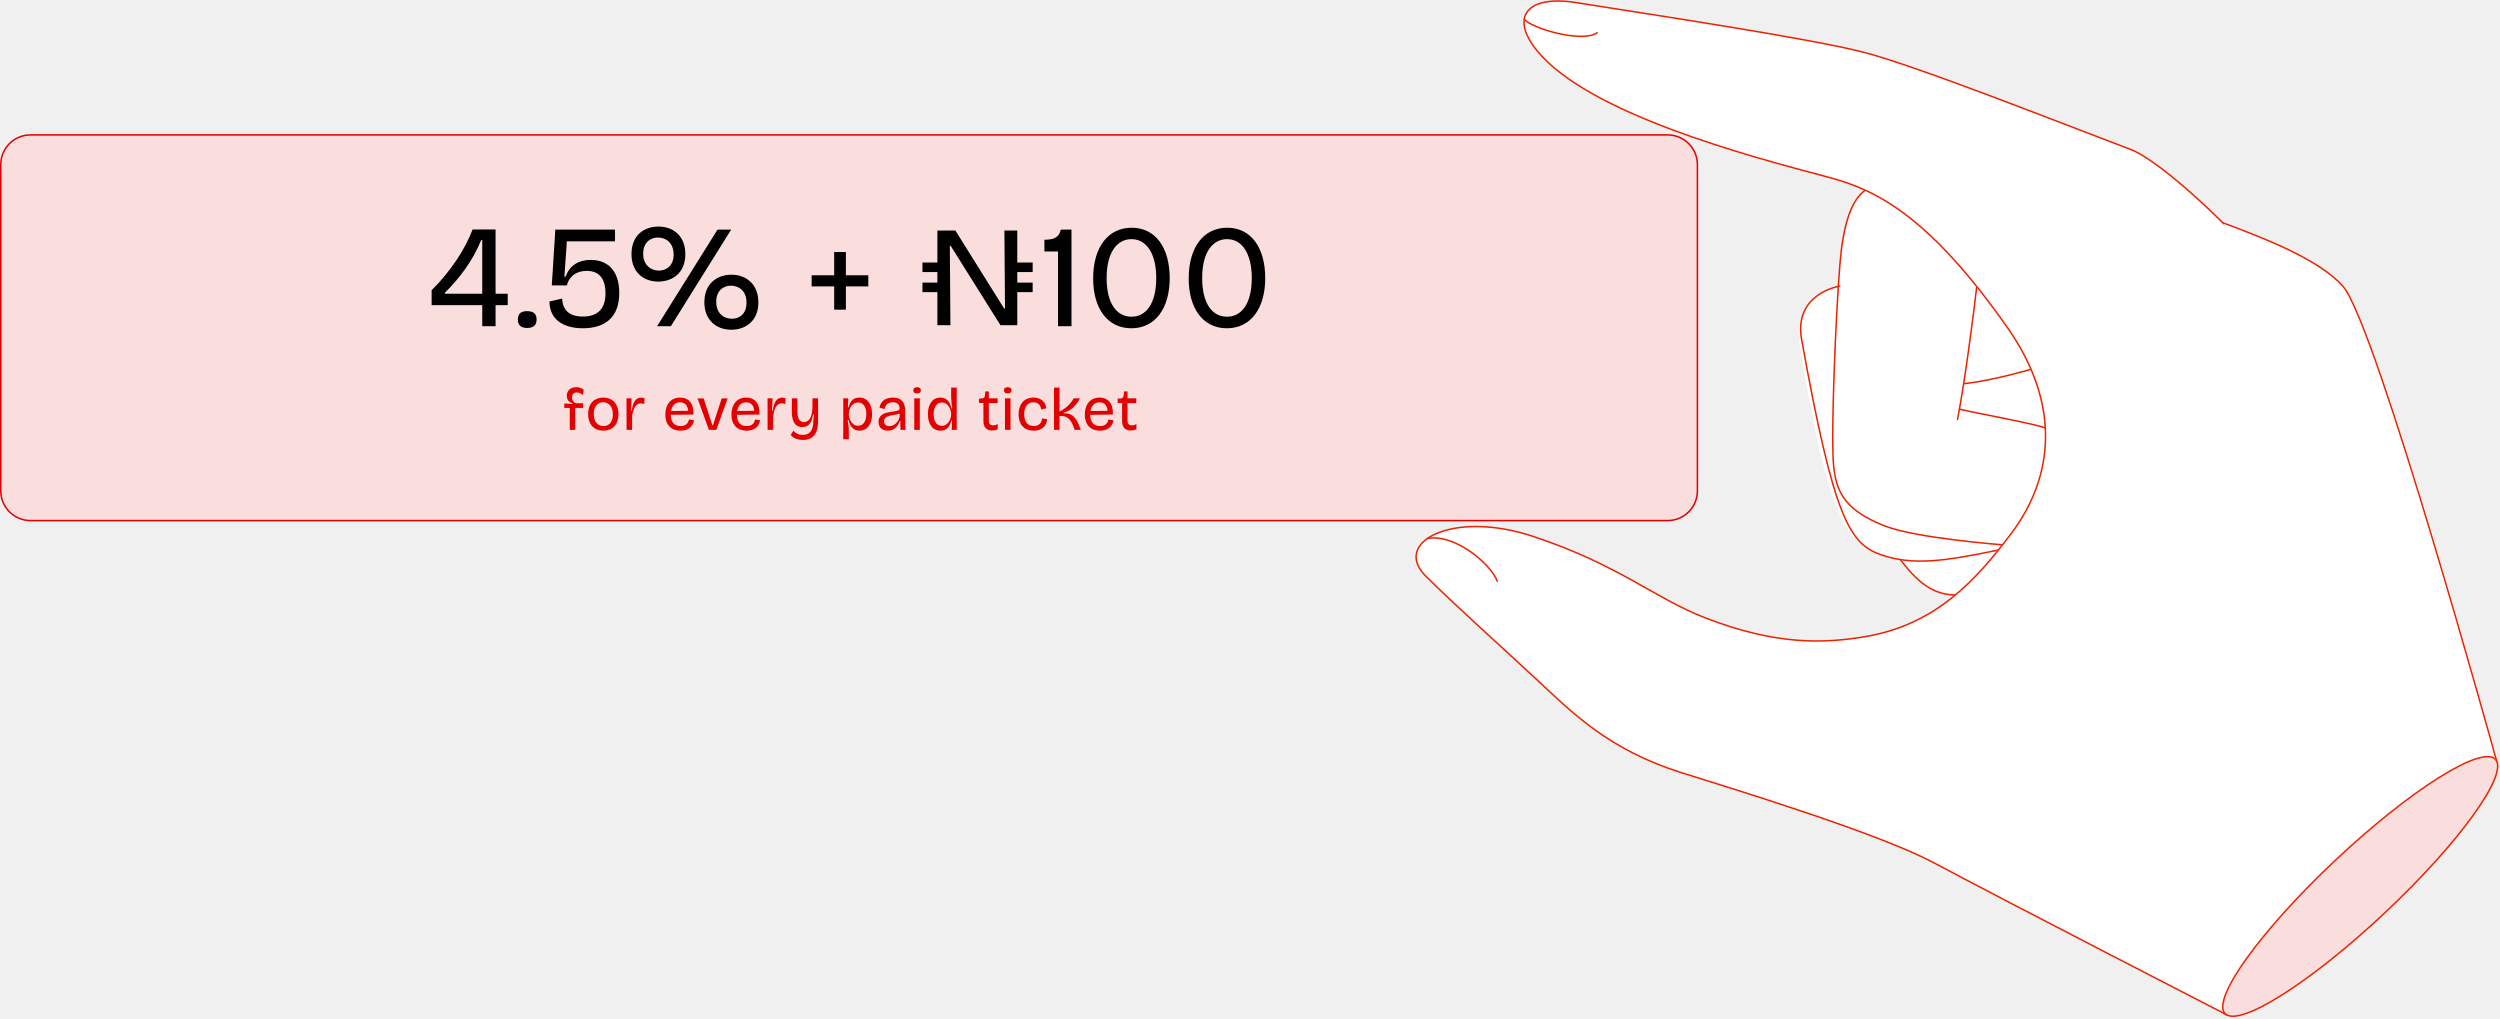
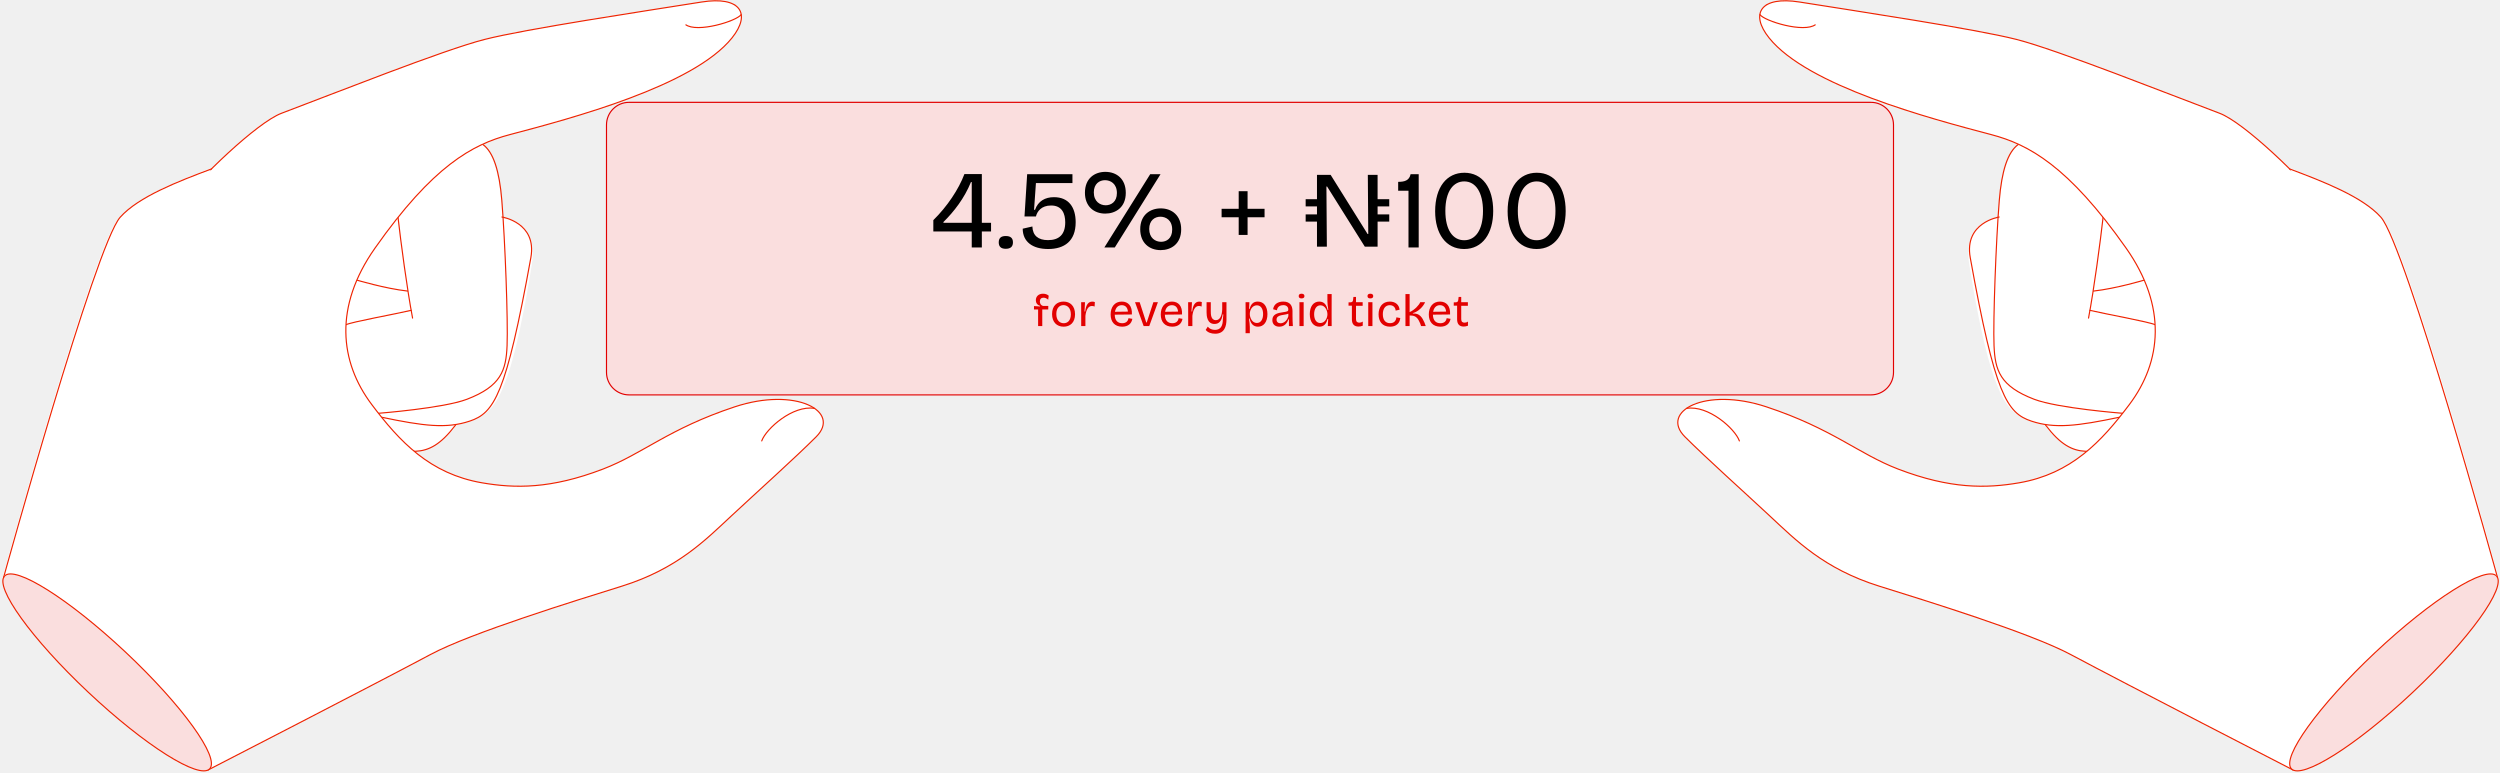
- <svg xmlns="http://www.w3.org/2000/svg" width="820" height="334" viewBox="0 0 820 334" fill="none">
-   <path d="M502.797 2.153C505.893 7.087 522.401 11.615 530.597 9.821" stroke="#EE2200" stroke-width="0.5" stroke-linecap="round" stroke-linejoin="round" />
-   <path d="M613.502 61.351C609.748 64.098 605.007 66.861 602.845 94.37C602.845 94.37 587.506 94.981 590.496 114.181C593.487 133.374 597.681 153.762 601.494 163.788C605.307 173.814 608.226 180.947 623.313 183.881C623.313 183.881 628.612 193.46 641.289 195.483L667.115 190.273L686.096 131.169L668.39 79.922L613.496 61.351H613.502Z" fill="white" />
-   <path d="M623.494 183.792C629.985 192.354 635.079 194.871 640.771 195.136C651.434 195.636 660.786 191.76 677.576 183.128" stroke="#EE2200" stroke-width="0.5" stroke-linecap="round" stroke-linejoin="round" />
-   <path d="M611.738 62.433C607.121 65.732 604.53 73.918 603.496 86.596C602.068 104.137 600.776 138.702 601.217 149.404C601.657 160.106 603.737 166.969 618.588 172.649C628.746 176.53 656.821 178.706 656.821 178.706" stroke="#EE2200" stroke-width="0.5" stroke-linecap="round" stroke-linejoin="round" />
-   <path d="M648.374 93.97C647.199 104.361 644.432 125.23 642.082 137.532" stroke="#EE2200" stroke-width="0.5" stroke-linecap="round" stroke-linejoin="round" />
-   <path d="M642.693 134.192C649.272 135.762 668.506 139.208 670.968 140.443" stroke="#EE2200" stroke-width="0.5" stroke-linecap="round" stroke-linejoin="round" />
-   <path d="M603.427 93.84C603.427 93.84 588.187 96.204 590.937 111.411C601.693 170.956 606.804 178.571 617.408 182.105C627.419 185.439 637.306 184.216 655.477 180.405" stroke="#EE2200" stroke-width="0.5" stroke-linecap="round" stroke-linejoin="round" />
-   <path d="M644.262 125.853C653.985 124.783 666.416 121.049 666.416 121.049" stroke="#EE2200" stroke-width="0.5" stroke-linecap="round" stroke-linejoin="round" />
-   <path d="M730.556 332.96C730.556 332.96 658.079 295.691 634.357 283.018C616.692 273.58 571.433 259.667 551.494 253.428C527.66 245.972 515.517 233.582 504.284 223.121C493.052 212.66 476.708 198.017 467.549 188.856C456.622 177.918 476.355 167.163 502.81 175.925C531.32 185.369 542.57 196.236 559.707 202.81C582.389 211.513 597.881 211.201 612.027 208.773C634.557 204.903 647.652 190.996 659.754 174.896C673.665 156.384 676.121 132.575 658.344 107.307C633.317 71.725 616.145 62.457 600.06 58.217C573.407 51.184 520.663 37.224 503.967 16.396C495.472 5.799 500.425 -1.78 517.103 0.872C542.335 4.888 593.157 12.521 610.94 17.054C628.729 21.588 677.066 40.823 698.75 48.979C709.336 52.966 723.6 67.92 728.259 72.354C728.259 72.354 731.913 73.712 733.211 74.23C747.557 79.928 761.61 86.108 769.453 94.905C780.192 106.942 819.458 250.047 819.458 250.047L730.544 332.978L730.556 332.96Z" fill="white" />
-   <path d="M730.556 332.96C730.556 332.96 658.079 295.691 634.357 283.018C616.692 273.58 571.433 259.667 551.494 253.428C527.66 245.972 515.517 233.582 504.284 223.121C493.052 212.66 476.708 198.017 467.549 188.856C456.622 177.918 476.355 167.163 502.81 175.925C531.32 185.369 542.57 196.236 559.707 202.81C582.389 211.513 597.881 211.201 612.027 208.773C634.557 204.903 647.652 190.996 659.754 174.896C673.665 156.384 676.121 132.575 658.344 107.307C633.317 71.725 616.145 62.457 600.06 58.217C573.407 51.184 520.663 37.224 503.967 16.396C495.472 5.799 500.425 -1.78 517.103 0.872C542.335 4.888 593.157 12.521 610.94 17.054C628.729 21.588 677.066 40.823 698.75 48.979C709.336 52.966 734.745 77.381 743.228 88.784" fill="white" />
-   <path d="M730.556 332.96C730.556 332.96 658.079 295.691 634.357 283.018C616.692 273.58 571.433 259.667 551.494 253.428C527.66 245.972 515.517 233.582 504.284 223.121C493.052 212.66 476.708 198.017 467.549 188.856C456.622 177.918 476.355 167.163 502.81 175.925C531.32 185.369 542.57 196.236 559.707 202.81C582.389 211.513 597.881 211.201 612.027 208.773C634.557 204.903 647.652 190.996 659.754 174.896C673.665 156.384 676.121 132.575 658.344 107.307C633.317 71.725 616.145 62.457 600.06 58.217C573.407 51.184 520.663 37.224 503.967 16.396C495.472 5.799 500.425 -1.78 517.103 0.872C542.335 4.888 593.157 12.521 610.94 17.054C628.729 21.588 677.066 40.823 698.75 48.979C709.336 52.966 734.745 77.381 743.228 88.784" stroke="#EE2200" stroke-width="0.5" stroke-linecap="round" stroke-linejoin="round" />
-   <path d="M782.251 299.381C806.745 276.358 822.974 253.829 818.501 249.061C814.028 244.293 790.546 259.092 766.052 282.115C741.559 305.138 725.329 327.667 729.802 332.435C734.275 337.203 757.758 322.405 782.251 299.381Z" fill="#FADEDE" stroke="#EE2200" stroke-width="0.5" stroke-linecap="round" stroke-linejoin="round" />
-   <path d="M729.064 73.053C743.522 78.463 760.652 85.126 768.495 93.917C779.234 105.954 818.93 249.718 818.93 249.718" fill="white" />
-   <path d="M729.064 73.053C743.522 78.463 760.652 85.126 768.495 93.917C779.234 105.954 818.93 249.718 818.93 249.718" stroke="#EE2200" stroke-width="0.5" stroke-linecap="round" stroke-linejoin="round" />
-   <path d="M468.277 176.583C477.659 175.09 489.215 185.351 491.107 190.649" stroke="#EE2200" stroke-width="0.5" stroke-linecap="round" stroke-linejoin="round" />
-   <path d="M499.914 6.217C501.794 9.128 519.101 14.373 524.047 10.627" stroke="#EE2200" stroke-width="0.5" stroke-linejoin="round" />
-   <rect x="0.25" y="44.25" width="556.5" height="126.5" rx="9.75" fill="#FADEDE" stroke="#E20000" stroke-width="0.5" />
-   <path d="M186.879 141V133.8H185.099V132.34L187.719 132.52V132.22C186.459 131.88 185.899 130.94 185.899 129.8C185.899 128.18 187.079 127 188.999 127C189.999 127 190.879 127.32 191.459 127.86L191.239 129.6C190.619 129.02 189.899 128.72 189.179 128.72C188.219 128.72 187.639 129.32 187.639 130.38C187.639 131.42 188.259 132.1 188.979 132.28H191.279L191.259 133.8H188.679V141H186.879ZM197.911 141.26C194.991 141.26 192.911 139.34 192.911 135.8C192.911 132.2 195.091 130.4 197.871 130.4C200.711 130.4 202.851 132.28 202.851 135.88C202.851 139.48 200.711 141.26 197.911 141.26ZM197.971 139.76C199.511 139.76 201.031 138.7 201.031 135.94C201.031 133.1 199.451 131.94 197.831 131.94C196.311 131.94 194.751 133 194.751 135.76C194.751 138.58 196.271 139.76 197.971 139.76ZM205.51 141V135.64L205.49 130.66H207.15L206.95 134.68H207.23C207.55 131.92 208.53 130.42 210.29 130.42C210.61 130.42 210.99 130.46 211.41 130.62L211.31 132.54C210.91 132.38 210.49 132.3 210.13 132.3C208.53 132.3 207.63 134.04 207.33 136.56V141H205.51ZM223.232 141.26C219.972 141.26 218.232 139.16 218.232 135.98C218.232 132.82 219.932 130.4 223.052 130.4C225.852 130.4 227.632 132.32 227.432 135.98L220.012 136.06C220.052 138.46 221.172 139.76 223.252 139.76C225.092 139.76 225.792 138.66 225.972 137.58L227.632 137.86C227.292 139.9 225.812 141.26 223.232 141.26ZM223.052 131.96C221.472 131.96 220.412 133.02 220.112 134.82L225.712 134.74C225.572 132.94 224.572 131.96 223.052 131.96ZM232.515 141L228.795 130.68H230.795L233.635 139.44H233.855L236.715 130.68H238.675L234.935 141H232.515ZM244.911 141.26C241.651 141.26 239.911 139.16 239.911 135.98C239.911 132.82 241.611 130.4 244.731 130.4C247.531 130.4 249.311 132.32 249.111 135.98L241.691 136.06C241.731 138.46 242.851 139.76 244.931 139.76C246.771 139.76 247.471 138.66 247.651 137.58L249.311 137.86C248.971 139.9 247.491 141.26 244.911 141.26ZM244.731 131.96C243.151 131.96 242.091 133.02 241.791 134.82L247.391 134.74C247.251 132.94 246.251 131.96 244.731 131.96ZM251.767 141V135.64L251.747 130.66H253.407L253.207 134.68H253.487C253.807 131.92 254.787 130.42 256.547 130.42C256.867 130.42 257.247 130.46 257.667 130.62L257.567 132.54C257.167 132.38 256.747 132.3 256.387 132.3C254.787 132.3 253.887 134.04 253.587 136.56V141H251.767ZM263.425 144.3C261.825 144.3 260.205 143.8 259.345 142.64L260.245 141.24C260.925 142.18 262.085 142.64 263.365 142.64C265.865 142.64 266.745 140.84 266.765 138.1L266.965 135.96H266.665C266.265 138.98 264.965 140.08 263.145 140.08C259.945 140.08 259.725 136.54 259.725 135.1V130.66H261.545V134.58C261.545 135.78 261.545 138.44 263.725 138.44C265.485 138.44 266.405 136.56 266.485 133.7V130.66H268.325V138.18C268.325 141.04 267.485 144.3 263.425 144.3ZM276.58 144.08L276.6 135.64L276.58 130.66H278.24L278.1 133.58H278.36C278.82 131.52 279.98 130.4 281.84 130.4C284.48 130.4 286.04 132.52 286.04 135.82C286.04 139.12 284.48 141.26 281.94 141.26C279.8 141.26 278.76 139.74 278.34 137.76H278.04C278.26 139.1 278.42 140.34 278.42 141.38V144.08H276.58ZM281.46 139.66C283.18 139.66 284.16 138.1 284.16 135.8C284.16 133.5 283.18 132.02 281.46 132.02C279.5 132.02 278.42 134.02 278.42 135.64V135.86C278.42 137.18 279.3 139.66 281.46 139.66ZM291.179 141.26C289.499 141.26 288.159 140.34 288.159 138.4C288.159 135.76 290.599 135.32 292.799 135C294.599 134.74 295.059 134.64 295.059 133.84C295.059 132.72 294.279 131.94 292.899 131.94C291.699 131.94 290.359 132.5 290.139 134.16L288.479 133.72C288.819 131.5 290.599 130.4 292.879 130.4C295.899 130.4 296.879 132.28 296.879 134.54V136.68C296.879 138.04 296.939 139.66 297.039 141H295.339C295.319 140.02 295.299 139.08 295.319 138.08H295.079C294.599 139.82 293.279 141.26 291.179 141.26ZM291.699 139.78C293.019 139.78 294.499 138.8 295.079 136.72V135.64C293.479 136.38 289.979 135.88 289.979 138.2C289.979 139.2 290.659 139.78 291.699 139.78ZM300.781 129.04C299.961 129.04 299.561 128.68 299.561 128.02C299.561 127.36 299.981 127 300.781 127C301.601 127 302.041 127.36 302.041 128.04C302.041 128.68 301.601 129.04 300.781 129.04ZM299.881 141V130.66H301.701V141H299.881ZM308.512 141.26C305.992 141.26 304.352 139.24 304.352 135.82C304.352 132.56 305.892 130.4 308.452 130.4C310.612 130.4 311.632 131.92 312.052 133.98H312.352C312.132 132.58 311.972 131.2 311.972 130.22V127.14H313.812L313.792 136.1L313.812 141H312.152L312.292 137.94H312.012C311.532 140.02 310.452 141.26 308.512 141.26ZM308.912 139.68C310.932 139.68 311.972 137.48 311.972 135.98V135.78C311.972 134.5 311.112 132.02 308.952 132.02C307.232 132.02 306.232 133.6 306.232 135.88C306.232 138.18 307.212 139.68 308.912 139.68ZM325.396 141.2C323.476 141.2 322.556 140.08 322.556 138.06V132.18H321.096L321.116 130.72H321.916C322.676 130.7 322.976 130.42 323.056 129.72L323.216 128.38H324.336V130.66H327.216V132.22H324.336V138C324.336 139.14 324.936 139.52 325.756 139.52C326.216 139.52 326.776 139.4 327.256 139.04V140.84C326.576 141.1 325.956 141.2 325.396 141.2ZM330.525 129.04C329.705 129.04 329.305 128.68 329.305 128.02C329.305 127.36 329.725 127 330.525 127C331.345 127 331.785 127.36 331.785 128.04C331.785 128.68 331.345 129.04 330.525 129.04ZM329.625 141V130.66H331.445V141H329.625ZM339.056 141.26C335.576 141.26 334.096 138.84 334.096 135.92C334.096 132.84 335.716 130.4 338.956 130.4C341.476 130.4 342.996 131.88 343.176 133.92L341.476 134.3C341.396 133 340.516 131.96 338.936 131.96C337.156 131.96 335.936 133.32 335.936 135.86C335.936 138.4 337.096 139.74 339.076 139.74C340.816 139.74 341.676 138.68 341.796 137.22L343.476 137.52C343.256 139.88 341.636 141.26 339.056 141.26ZM345.718 141V127.14H347.518V134.96C349.698 134 351.598 131.94 352.118 130.66H354.218C353.398 132.6 351.258 134.78 348.918 135.38V135.58C351.838 135.36 352.938 137.28 353.898 139.38L354.498 141H352.478L352.078 139.84C351.258 137.88 350.358 136.46 348.158 136.44H347.518V141H345.718ZM360.814 141.26C357.554 141.26 355.814 139.16 355.814 135.98C355.814 132.82 357.514 130.4 360.634 130.4C363.434 130.4 365.214 132.32 365.014 135.98L357.594 136.06C357.634 138.46 358.754 139.76 360.834 139.76C362.674 139.76 363.374 138.66 363.554 137.58L365.214 137.86C364.874 139.9 363.394 141.26 360.814 141.26ZM360.634 131.96C359.054 131.96 357.994 133.02 357.694 134.82L363.294 134.74C363.154 132.94 362.154 131.96 360.634 131.96ZM370.892 141.2C368.972 141.2 368.052 140.08 368.052 138.06V132.18H366.592L366.612 130.72H367.412C368.172 130.7 368.472 130.42 368.552 129.72L368.712 128.38H369.832V130.66H372.712V132.22H369.832V138C369.832 139.14 370.432 139.52 371.252 139.52C371.712 139.52 372.272 139.4 372.752 139.04V140.84C372.072 141.1 371.452 141.2 370.892 141.2Z" fill="#E20000" />
-   <path d="M141.571 100.088V95.192C147.571 89.288 152.515 81.896 155.011 75.272H162.547V96.344H166.531V100.088H162.547V107H158.179V100.088H141.571ZM145.939 96.344H158.179V78.728H157.843C154.963 85.784 150.547 91.448 145.939 96.008V96.344ZM172.879 107.576C170.863 107.576 169.855 106.664 169.855 104.792C169.855 102.92 170.863 102.056 172.879 102.056C174.943 102.056 175.999 102.92 175.999 104.792C175.999 106.664 174.943 107.576 172.879 107.576ZM191.214 107.672C184.494 107.672 180.222 104.552 180.222 98.888L184.398 97.928C184.542 101.816 186.846 103.832 191.166 103.832C195.966 103.832 198.606 101.384 198.606 96.152C198.606 92.36 197.214 88.856 192.51 88.856C188.238 88.856 186.462 91.448 185.934 93.608H180.99L182.142 75.32H201.726V79.16H185.934L185.118 90.728H185.55C186.846 86.936 189.966 85.256 193.71 85.256C200.142 85.256 203.118 89.672 203.118 96.104C203.118 104.312 198.174 107.672 191.214 107.672ZM215.91 92.36C211.014 92.36 207.126 89.24 207.126 83.336C207.126 77.048 211.398 74.312 215.958 74.312C220.854 74.312 224.79 77.384 224.79 83.384C224.79 89.72 220.374 92.36 215.91 92.36ZM215.526 107L235.35 75.32H239.814L220.038 107H215.526ZM216.102 88.76C218.454 88.76 220.95 87.272 220.95 83.48C220.95 79.352 218.118 77.912 215.814 77.912C213.414 77.912 210.966 79.448 210.966 83.192C210.966 87.128 213.654 88.76 216.102 88.76ZM239.862 108.152C234.966 108.152 231.03 105.032 231.03 99.128C231.03 92.888 235.35 90.104 239.91 90.104C244.758 90.104 248.742 93.224 248.742 99.176C248.742 105.512 244.326 108.152 239.862 108.152ZM240.054 104.552C242.406 104.552 244.854 103.112 244.854 99.272C244.854 95.144 242.07 93.704 239.766 93.704C237.318 93.704 234.918 95.288 234.918 98.984C234.918 102.92 237.558 104.552 240.054 104.552ZM273.612 101.576V93.944H266.22V90.296H273.612V82.664H277.452V90.296H284.796V93.944H277.452V101.576H273.612ZM307.462 106.664V95.816H302.566V92.696H307.462V89.24H302.566V86.12H307.462V75.608H313.366L329.35 101.192H329.638L329.447 75.608H333.671V86.12H338.71V89.24H333.671V92.696H338.71V95.816H333.671V106.664H328.151L311.83 80.648H311.542L311.734 106.664H307.462ZM347.031 107V82.472H342.567V78.632C345.255 78.632 347.367 78.104 347.943 75.32H351.447V107H347.031ZM371.085 107.672C363.165 107.672 358.557 101.048 358.557 91.352C358.557 80.888 363.597 74.696 371.181 74.696C379.053 74.696 383.661 81.272 383.661 91.256C383.661 100.952 379.053 107.672 371.085 107.672ZM371.133 103.88C375.933 103.88 379.245 99.56 379.245 91.208C379.245 83.336 376.173 78.44 371.133 78.44C366.525 78.44 362.973 82.568 362.973 91.208C362.973 99.416 366.189 103.88 371.133 103.88ZM402.42 107.672C394.5 107.672 389.892 101.048 389.892 91.352C389.892 80.888 394.932 74.696 402.516 74.696C410.388 74.696 414.996 81.272 414.996 91.256C414.996 100.952 410.388 107.672 402.42 107.672ZM402.468 103.88C407.268 103.88 410.58 99.56 410.58 91.208C410.58 83.336 407.508 78.44 402.468 78.44C397.86 78.44 394.308 82.568 394.308 91.208C394.308 99.416 397.524 103.88 402.468 103.88Z" fill="black" />
+ <svg xmlns="http://www.w3.org/2000/svg" width="1081" height="334" viewBox="0 0 1081 334" fill="none">
+   <path d="M763.798 2.153C766.894 7.087 783.402 11.615 791.598 9.821" stroke="#EE2200" stroke-width="0.5" stroke-linecap="round" stroke-linejoin="round" />
+   <path d="M874.502 61.351C870.748 64.098 866.007 66.861 863.845 94.37C863.845 94.37 848.506 94.981 851.496 114.181C854.487 133.374 858.681 153.762 862.494 163.788C866.307 173.814 869.226 180.947 884.313 183.881C884.313 183.881 889.612 193.46 902.289 195.483L928.115 190.273L947.096 131.169L929.39 79.922L874.496 61.351H874.502Z" fill="white" />
+   <path d="M884.494 183.792C890.985 192.354 896.079 194.871 901.771 195.136C912.434 195.636 921.786 191.76 938.576 183.128" stroke="#EE2200" stroke-width="0.5" stroke-linecap="round" stroke-linejoin="round" />
+   <path d="M872.739 62.433C868.122 65.732 865.531 73.918 864.497 86.596C863.069 104.137 861.777 138.702 862.218 149.404C862.658 160.106 864.738 166.969 879.589 172.649C889.747 176.53 917.822 178.706 917.822 178.706" stroke="#EE2200" stroke-width="0.5" stroke-linecap="round" stroke-linejoin="round" />
+   <path d="M909.374 93.97C908.199 104.361 905.432 125.23 903.082 137.532" stroke="#EE2200" stroke-width="0.5" stroke-linecap="round" stroke-linejoin="round" />
+   <path d="M903.693 134.192C910.272 135.762 929.506 139.208 931.968 140.443" stroke="#EE2200" stroke-width="0.5" stroke-linecap="round" stroke-linejoin="round" />
+   <path d="M864.426 93.84C864.426 93.84 849.186 96.204 851.936 111.411C862.692 170.956 867.803 178.571 878.407 182.105C888.418 185.439 898.305 184.216 916.476 180.405" stroke="#EE2200" stroke-width="0.5" stroke-linecap="round" stroke-linejoin="round" />
+   <path d="M905.262 125.853C914.985 124.783 927.416 121.049 927.416 121.049" stroke="#EE2200" stroke-width="0.5" stroke-linecap="round" stroke-linejoin="round" />
+   <path d="M991.556 332.96C991.556 332.96 919.079 295.691 895.357 283.018C877.692 273.58 832.433 259.667 812.494 253.428C788.66 245.972 776.517 233.582 765.284 223.121C754.052 212.66 737.708 198.017 728.549 188.856C717.622 177.918 737.355 167.163 763.81 175.925C792.32 185.369 803.57 196.236 820.707 202.81C843.389 211.513 858.881 211.201 873.027 208.773C895.557 204.903 908.652 190.996 920.754 174.896C934.665 156.384 937.121 132.575 919.344 107.307C894.317 71.725 877.145 62.457 861.06 58.217C834.407 51.184 781.663 37.224 764.967 16.396C756.472 5.799 761.425 -1.78 778.103 0.872C803.335 4.888 854.157 12.521 871.94 17.054C889.729 21.588 938.066 40.823 959.75 48.979C970.336 52.966 984.6 67.92 989.259 72.354C989.259 72.354 992.913 73.712 994.211 74.23C1008.56 79.928 1022.61 86.108 1030.45 94.905C1041.19 106.942 1080.46 250.047 1080.46 250.047L991.544 332.978L991.556 332.96Z" fill="white" />
+   <path d="M991.556 332.96C991.556 332.96 919.079 295.691 895.357 283.018C877.692 273.58 832.433 259.667 812.494 253.428C788.66 245.972 776.517 233.582 765.284 223.121C754.052 212.66 737.708 198.017 728.549 188.856C717.622 177.918 737.355 167.163 763.81 175.925C792.32 185.369 803.57 196.236 820.707 202.81C843.389 211.513 858.881 211.201 873.027 208.773C895.557 204.903 908.652 190.996 920.754 174.896C934.665 156.384 937.121 132.575 919.344 107.307C894.317 71.725 877.145 62.457 861.06 58.217C834.407 51.184 781.663 37.224 764.967 16.396C756.472 5.799 761.425 -1.78 778.103 0.872C803.335 4.888 854.157 12.521 871.94 17.054C889.729 21.588 938.066 40.823 959.75 48.979C970.336 52.966 995.745 77.381 1004.23 88.784" fill="white" />
+   <path d="M991.556 332.96C991.556 332.96 919.079 295.691 895.357 283.018C877.692 273.58 832.433 259.667 812.494 253.428C788.66 245.972 776.517 233.582 765.284 223.121C754.052 212.66 737.708 198.017 728.549 188.856C717.622 177.918 737.355 167.163 763.81 175.925C792.32 185.369 803.57 196.236 820.707 202.81C843.389 211.513 858.881 211.201 873.027 208.773C895.557 204.903 908.652 190.996 920.754 174.896C934.665 156.384 937.121 132.575 919.344 107.307C894.317 71.725 877.145 62.457 861.06 58.217C834.407 51.184 781.663 37.224 764.967 16.396C756.472 5.799 761.425 -1.78 778.103 0.872C803.335 4.888 854.157 12.521 871.94 17.054C889.729 21.588 938.066 40.823 959.75 48.979C970.336 52.966 995.745 77.381 1004.23 88.784" stroke="#EE2200" stroke-width="0.5" stroke-linecap="round" stroke-linejoin="round" />
+   <path d="M1043.25 299.381C1067.74 276.358 1083.97 253.829 1079.5 249.061C1075.03 244.293 1051.55 259.092 1027.05 282.115C1002.56 305.138 986.329 327.667 990.802 332.435C995.275 337.203 1018.76 322.405 1043.25 299.381Z" fill="#FADEDE" stroke="#EE2200" stroke-width="0.5" stroke-linecap="round" stroke-linejoin="round" />
+   <path d="M990.063 73.053C1004.52 78.463 1021.65 85.126 1029.49 93.917C1040.23 105.954 1079.93 249.718 1079.93 249.718" fill="white" />
+   <path d="M990.063 73.053C1004.52 78.463 1021.65 85.126 1029.49 93.917C1040.23 105.954 1079.93 249.718 1079.93 249.718" stroke="#EE2200" stroke-width="0.5" stroke-linecap="round" stroke-linejoin="round" />
+   <path d="M729.278 176.583C738.66 175.09 750.216 185.351 752.108 190.649" stroke="#EE2200" stroke-width="0.5" stroke-linecap="round" stroke-linejoin="round" />
+   <path d="M760.913 6.217C762.793 9.128 780.1 14.373 785.046 10.627" stroke="#EE2200" stroke-width="0.5" stroke-linejoin="round" />
+   <path d="M317.679 2.153C314.583 7.087 298.075 11.615 289.879 9.821" stroke="#EE2200" stroke-width="0.5" stroke-linecap="round" stroke-linejoin="round" />
+   <path d="M206.976 61.351C210.73 64.098 215.471 66.861 217.633 94.37C217.633 94.37 232.972 94.981 229.982 114.181C226.991 133.374 222.797 153.762 218.984 163.788C215.171 173.814 212.252 180.947 197.165 183.881C197.165 183.881 191.866 193.46 179.189 195.483L153.363 190.273L134.382 131.169L152.088 79.922L206.982 61.351H206.976Z" fill="white" />
+   <path d="M196.983 183.792C190.492 192.354 185.398 194.871 179.706 195.136C169.043 195.636 159.691 191.76 142.902 183.128" stroke="#EE2200" stroke-width="0.5" stroke-linecap="round" stroke-linejoin="round" />
+   <path d="M208.739 62.433C213.356 65.732 215.947 73.918 216.981 86.596C218.409 104.137 219.701 138.702 219.26 149.404C218.82 160.106 216.74 166.969 201.889 172.649C191.731 176.53 163.656 178.706 163.656 178.706" stroke="#EE2200" stroke-width="0.5" stroke-linecap="round" stroke-linejoin="round" />
+   <path d="M172.103 93.97C173.278 104.361 176.045 125.23 178.395 137.532" stroke="#EE2200" stroke-width="0.5" stroke-linecap="round" stroke-linejoin="round" />
+   <path d="M177.783 134.192C171.204 135.762 151.97 139.208 149.508 140.443" stroke="#EE2200" stroke-width="0.5" stroke-linecap="round" stroke-linejoin="round" />
+   <path d="M217.05 93.84C217.05 93.84 232.29 96.204 229.54 111.411C218.784 170.956 213.673 178.571 203.069 182.105C193.058 185.439 183.171 184.216 165 180.405" stroke="#EE2200" stroke-width="0.5" stroke-linecap="round" stroke-linejoin="round" />
+   <path d="M176.215 125.853C166.492 124.783 154.061 121.049 154.061 121.049" stroke="#EE2200" stroke-width="0.5" stroke-linecap="round" stroke-linejoin="round" />
+   <path d="M89.922 332.96C89.922 332.96 162.399 295.691 186.12 283.018C203.785 273.58 249.044 259.667 268.983 253.428C292.817 245.972 304.96 233.582 316.193 223.121C327.425 212.66 343.769 198.017 352.927 188.856C363.854 177.918 344.121 167.163 317.667 175.925C289.157 185.369 277.907 196.236 260.77 202.81C238.088 211.513 222.596 211.201 208.45 208.773C185.92 204.903 172.825 190.996 160.724 174.896C146.813 156.384 144.357 132.575 162.134 107.307C187.16 71.725 204.332 62.457 220.417 58.217C247.07 51.184 299.814 37.224 316.51 16.396C325.005 5.799 320.052 -1.78 303.374 0.872C278.142 4.888 227.32 12.521 209.537 17.054C191.748 21.588 143.412 40.823 121.728 48.979C111.142 52.966 96.878 67.92 92.219 72.354C92.219 72.354 88.565 73.712 87.267 74.23C72.921 79.928 58.868 86.108 51.025 94.905C40.286 106.942 1.02 250.047 1.02 250.047L89.934 332.978L89.922 332.96Z" fill="white" />
+   <path d="M89.922 332.96C89.922 332.96 162.399 295.691 186.12 283.018C203.785 273.58 249.044 259.667 268.983 253.428C292.817 245.972 304.96 233.582 316.193 223.121C327.425 212.66 343.769 198.017 352.927 188.856C363.854 177.918 344.121 167.163 317.667 175.925C289.157 185.369 277.907 196.236 260.77 202.81C238.088 211.513 222.596 211.201 208.45 208.773C185.92 204.903 172.825 190.996 160.724 174.896C146.813 156.384 144.357 132.575 162.134 107.307C187.16 71.725 204.332 62.457 220.417 58.217C247.07 51.184 299.814 37.224 316.51 16.396C325.005 5.799 320.052 -1.78 303.374 0.872C278.142 4.888 227.32 12.521 209.537 17.054C191.748 21.588 143.412 40.823 121.728 48.979C111.142 52.966 85.733 77.381 77.25 88.784" fill="white" />
+   <path d="M89.922 332.96C89.922 332.96 162.399 295.691 186.12 283.018C203.785 273.58 249.044 259.667 268.983 253.428C292.817 245.972 304.96 233.582 316.193 223.121C327.425 212.66 343.769 198.017 352.927 188.856C363.854 177.918 344.121 167.163 317.667 175.925C289.157 185.369 277.907 196.236 260.77 202.81C238.088 211.513 222.596 211.201 208.45 208.773C185.92 204.903 172.825 190.996 160.724 174.896C146.813 156.384 144.357 132.575 162.134 107.307C187.16 71.725 204.332 62.457 220.417 58.217C247.07 51.184 299.814 37.224 316.51 16.396C325.005 5.799 320.052 -1.78 303.374 0.872C278.142 4.888 227.32 12.521 209.537 17.054C191.748 21.588 143.412 40.823 121.728 48.979C111.142 52.966 85.733 77.381 77.25 88.784" stroke="#EE2200" stroke-width="0.5" stroke-linecap="round" stroke-linejoin="round" />
+   <path d="M38.227 299.381C13.733 276.358 -2.496 253.829 1.977 249.061C6.45 244.293 29.932 259.092 54.426 282.115C78.919 305.138 95.149 327.667 90.676 332.435C86.203 337.203 62.72 322.405 38.227 299.381Z" fill="#FADEDE" stroke="#EE2200" stroke-width="0.5" stroke-linecap="round" stroke-linejoin="round" />
+   <path d="M91.414 73.053C76.956 78.463 59.826 85.126 51.983 93.917C41.244 105.954 1.548 249.718 1.548 249.718" fill="white" />
+   <path d="M91.414 73.053C76.956 78.463 59.826 85.126 51.983 93.917C41.244 105.954 1.548 249.718 1.548 249.718" stroke="#EE2200" stroke-width="0.5" stroke-linecap="round" stroke-linejoin="round" />
+   <path d="M352.198 176.583C342.816 175.09 331.261 185.351 329.369 190.649" stroke="#EE2200" stroke-width="0.5" stroke-linecap="round" stroke-linejoin="round" />
+   <path d="M320.563 6.217C318.683 9.128 301.377 14.373 296.431 10.627" stroke="#EE2200" stroke-width="0.5" stroke-linejoin="round" />
+   <rect x="262.25" y="44.25" width="556.5" height="126.5" rx="9.75" fill="#FADEDE" stroke="#E20000" stroke-width="0.5" />
+   <path d="M448.879 141V133.8H447.099V132.34L449.719 132.52V132.22C448.459 131.88 447.899 130.94 447.899 129.8C447.899 128.18 449.079 127 450.999 127C451.999 127 452.879 127.32 453.459 127.86L453.239 129.6C452.619 129.02 451.899 128.72 451.179 128.72C450.219 128.72 449.639 129.32 449.639 130.38C449.639 131.42 450.259 132.1 450.979 132.28H453.279L453.259 133.8H450.679V141H448.879ZM459.911 141.26C456.991 141.26 454.911 139.34 454.911 135.8C454.911 132.2 457.091 130.4 459.871 130.4C462.711 130.4 464.851 132.28 464.851 135.88C464.851 139.48 462.711 141.26 459.911 141.26ZM459.971 139.76C461.511 139.76 463.031 138.7 463.031 135.94C463.031 133.1 461.451 131.94 459.831 131.94C458.311 131.94 456.751 133 456.751 135.76C456.751 138.58 458.271 139.76 459.971 139.76ZM467.51 141V135.64L467.49 130.66H469.15L468.95 134.68H469.23C469.55 131.92 470.53 130.42 472.29 130.42C472.61 130.42 472.99 130.46 473.41 130.62L473.31 132.54C472.91 132.38 472.49 132.3 472.13 132.3C470.53 132.3 469.63 134.04 469.33 136.56V141H467.51ZM485.232 141.26C481.972 141.26 480.232 139.16 480.232 135.98C480.232 132.82 481.932 130.4 485.052 130.4C487.852 130.4 489.632 132.32 489.432 135.98L482.012 136.06C482.052 138.46 483.172 139.76 485.252 139.76C487.092 139.76 487.792 138.66 487.972 137.58L489.632 137.86C489.292 139.9 487.812 141.26 485.232 141.26ZM485.052 131.96C483.472 131.96 482.412 133.02 482.112 134.82L487.712 134.74C487.572 132.94 486.572 131.96 485.052 131.96ZM494.515 141L490.795 130.68H492.795L495.635 139.44H495.855L498.715 130.68H500.675L496.935 141H494.515ZM506.911 141.26C503.651 141.26 501.911 139.16 501.911 135.98C501.911 132.82 503.611 130.4 506.731 130.4C509.531 130.4 511.311 132.32 511.111 135.98L503.691 136.06C503.731 138.46 504.851 139.76 506.931 139.76C508.771 139.76 509.471 138.66 509.651 137.58L511.311 137.86C510.971 139.9 509.491 141.26 506.911 141.26ZM506.731 131.96C505.151 131.96 504.091 133.02 503.791 134.82L509.391 134.74C509.251 132.94 508.251 131.96 506.731 131.96ZM513.767 141V135.64L513.747 130.66H515.407L515.207 134.68H515.487C515.807 131.92 516.787 130.42 518.547 130.42C518.867 130.42 519.247 130.46 519.667 130.62L519.567 132.54C519.167 132.38 518.747 132.3 518.387 132.3C516.787 132.3 515.887 134.04 515.587 136.56V141H513.767ZM525.425 144.3C523.825 144.3 522.205 143.8 521.345 142.64L522.245 141.24C522.925 142.18 524.085 142.64 525.365 142.64C527.865 142.64 528.745 140.84 528.765 138.1L528.965 135.96H528.665C528.265 138.98 526.965 140.08 525.145 140.08C521.945 140.08 521.725 136.54 521.725 135.1V130.66H523.545V134.58C523.545 135.78 523.545 138.44 525.725 138.44C527.485 138.44 528.405 136.56 528.485 133.7V130.66H530.325V138.18C530.325 141.04 529.485 144.3 525.425 144.3ZM538.58 144.08L538.6 135.64L538.58 130.66H540.24L540.1 133.58H540.36C540.82 131.52 541.98 130.4 543.84 130.4C546.48 130.4 548.04 132.52 548.04 135.82C548.04 139.12 546.48 141.26 543.94 141.26C541.8 141.26 540.76 139.74 540.34 137.76H540.04C540.26 139.1 540.42 140.34 540.42 141.38V144.08H538.58ZM543.46 139.66C545.18 139.66 546.16 138.1 546.16 135.8C546.16 133.5 545.18 132.02 543.46 132.02C541.5 132.02 540.42 134.02 540.42 135.64V135.86C540.42 137.18 541.3 139.66 543.46 139.66ZM553.179 141.26C551.499 141.26 550.159 140.34 550.159 138.4C550.159 135.76 552.599 135.32 554.799 135C556.599 134.74 557.059 134.64 557.059 133.84C557.059 132.72 556.279 131.94 554.899 131.94C553.699 131.94 552.359 132.5 552.139 134.16L550.479 133.72C550.819 131.5 552.599 130.4 554.879 130.4C557.899 130.4 558.879 132.28 558.879 134.54V136.68C558.879 138.04 558.939 139.66 559.039 141H557.339C557.319 140.02 557.299 139.08 557.319 138.08H557.079C556.599 139.82 555.279 141.26 553.179 141.26ZM553.699 139.78C555.019 139.78 556.499 138.8 557.079 136.72V135.64C555.479 136.38 551.979 135.88 551.979 138.2C551.979 139.2 552.659 139.78 553.699 139.78ZM562.781 129.04C561.961 129.04 561.561 128.68 561.561 128.02C561.561 127.36 561.981 127 562.781 127C563.601 127 564.041 127.36 564.041 128.04C564.041 128.68 563.601 129.04 562.781 129.04ZM561.881 141V130.66H563.701V141H561.881ZM570.512 141.26C567.992 141.26 566.352 139.24 566.352 135.82C566.352 132.56 567.892 130.4 570.452 130.4C572.612 130.4 573.632 131.92 574.052 133.98H574.352C574.132 132.58 573.972 131.2 573.972 130.22V127.14H575.812L575.792 136.1L575.812 141H574.152L574.292 137.94H574.012C573.532 140.02 572.452 141.26 570.512 141.26ZM570.912 139.68C572.932 139.68 573.972 137.48 573.972 135.98V135.78C573.972 134.5 573.112 132.02 570.952 132.02C569.232 132.02 568.232 133.6 568.232 135.88C568.232 138.18 569.212 139.68 570.912 139.68ZM587.396 141.2C585.476 141.2 584.556 140.08 584.556 138.06V132.18H583.096L583.116 130.72H583.916C584.676 130.7 584.976 130.42 585.056 129.72L585.216 128.38H586.336V130.66H589.216V132.22H586.336V138C586.336 139.14 586.936 139.52 587.756 139.52C588.216 139.52 588.776 139.4 589.256 139.04V140.84C588.576 141.1 587.956 141.2 587.396 141.2ZM592.525 129.04C591.705 129.04 591.305 128.68 591.305 128.02C591.305 127.36 591.725 127 592.525 127C593.345 127 593.785 127.36 593.785 128.04C593.785 128.68 593.345 129.04 592.525 129.04ZM591.625 141V130.66H593.445V141H591.625ZM601.056 141.26C597.576 141.26 596.096 138.84 596.096 135.92C596.096 132.84 597.716 130.4 600.956 130.4C603.476 130.4 604.996 131.88 605.176 133.92L603.476 134.3C603.396 133 602.516 131.96 600.936 131.96C599.156 131.96 597.936 133.32 597.936 135.86C597.936 138.4 599.096 139.74 601.076 139.74C602.816 139.74 603.676 138.68 603.796 137.22L605.476 137.52C605.256 139.88 603.636 141.26 601.056 141.26ZM607.718 141V127.14H609.518V134.96C611.698 134 613.598 131.94 614.118 130.66H616.218C615.398 132.6 613.258 134.78 610.918 135.38V135.58C613.838 135.36 614.938 137.28 615.898 139.38L616.498 141H614.478L614.078 139.84C613.258 137.88 612.358 136.46 610.158 136.44H609.518V141H607.718ZM622.814 141.26C619.554 141.26 617.814 139.16 617.814 135.98C617.814 132.82 619.514 130.4 622.634 130.4C625.434 130.4 627.214 132.32 627.014 135.98L619.594 136.06C619.634 138.46 620.754 139.76 622.834 139.76C624.674 139.76 625.374 138.66 625.554 137.58L627.214 137.86C626.874 139.9 625.394 141.26 622.814 141.26ZM622.634 131.96C621.054 131.96 619.994 133.02 619.694 134.82L625.294 134.74C625.154 132.94 624.154 131.96 622.634 131.96ZM632.892 141.2C630.972 141.2 630.052 140.08 630.052 138.06V132.18H628.592L628.612 130.72H629.412C630.172 130.7 630.472 130.42 630.552 129.72L630.712 128.38H631.832V130.66H634.712V132.22H631.832V138C631.832 139.14 632.432 139.52 633.252 139.52C633.712 139.52 634.272 139.4 634.752 139.04V140.84C634.072 141.1 633.452 141.2 632.892 141.2Z" fill="#E20000" />
+   <path d="M403.571 100.088V95.192C409.571 89.288 414.515 81.896 417.011 75.272H424.547V96.344H428.531V100.088H424.547V107H420.179V100.088H403.571ZM407.939 96.344H420.179V78.728H419.843C416.963 85.784 412.547 91.448 407.939 96.008V96.344ZM434.879 107.576C432.863 107.576 431.855 106.664 431.855 104.792C431.855 102.92 432.863 102.056 434.879 102.056C436.943 102.056 437.999 102.92 437.999 104.792C437.999 106.664 436.943 107.576 434.879 107.576ZM453.214 107.672C446.494 107.672 442.222 104.552 442.222 98.888L446.398 97.928C446.542 101.816 448.846 103.832 453.166 103.832C457.966 103.832 460.606 101.384 460.606 96.152C460.606 92.36 459.214 88.856 454.51 88.856C450.238 88.856 448.462 91.448 447.934 93.608H442.99L444.142 75.32H463.726V79.16H447.934L447.118 90.728H447.55C448.846 86.936 451.966 85.256 455.71 85.256C462.142 85.256 465.118 89.672 465.118 96.104C465.118 104.312 460.174 107.672 453.214 107.672ZM477.91 92.36C473.014 92.36 469.126 89.24 469.126 83.336C469.126 77.048 473.398 74.312 477.958 74.312C482.854 74.312 486.79 77.384 486.79 83.384C486.79 89.72 482.374 92.36 477.91 92.36ZM477.526 107L497.35 75.32H501.814L482.038 107H477.526ZM478.102 88.76C480.454 88.76 482.95 87.272 482.95 83.48C482.95 79.352 480.118 77.912 477.814 77.912C475.414 77.912 472.966 79.448 472.966 83.192C472.966 87.128 475.654 88.76 478.102 88.76ZM501.862 108.152C496.966 108.152 493.03 105.032 493.03 99.128C493.03 92.888 497.35 90.104 501.91 90.104C506.758 90.104 510.742 93.224 510.742 99.176C510.742 105.512 506.326 108.152 501.862 108.152ZM502.054 104.552C504.406 104.552 506.854 103.112 506.854 99.272C506.854 95.144 504.07 93.704 501.766 93.704C499.318 93.704 496.918 95.288 496.918 98.984C496.918 102.92 499.558 104.552 502.054 104.552ZM535.612 101.576V93.944H528.22V90.296H535.612V82.664H539.452V90.296H546.796V93.944H539.452V101.576H535.612ZM569.462 106.664V95.816H564.566V92.696H569.462V89.24H564.566V86.12H569.462V75.608H575.366L591.35 101.192H591.638L591.447 75.608H595.671V86.12H600.71V89.24H595.671V92.696H600.71V95.816H595.671V106.664H590.151L573.83 80.648H573.542L573.734 106.664H569.462ZM609.031 107V82.472H604.567V78.632C607.255 78.632 609.367 78.104 609.943 75.32H613.447V107H609.031ZM633.085 107.672C625.165 107.672 620.557 101.048 620.557 91.352C620.557 80.888 625.597 74.696 633.181 74.696C641.053 74.696 645.661 81.272 645.661 91.256C645.661 100.952 641.053 107.672 633.085 107.672ZM633.133 103.88C637.933 103.88 641.245 99.56 641.245 91.208C641.245 83.336 638.173 78.44 633.133 78.44C628.525 78.44 624.973 82.568 624.973 91.208C624.973 99.416 628.189 103.88 633.133 103.88ZM664.42 107.672C656.5 107.672 651.892 101.048 651.892 91.352C651.892 80.888 656.932 74.696 664.516 74.696C672.388 74.696 676.996 81.272 676.996 91.256C676.996 100.952 672.388 107.672 664.42 107.672ZM664.468 103.88C669.268 103.88 672.58 99.56 672.58 91.208C672.58 83.336 669.508 78.44 664.468 78.44C659.86 78.44 656.308 82.568 656.308 91.208C656.308 99.416 659.524 103.88 664.468 103.88Z" fill="black" />
</svg>
